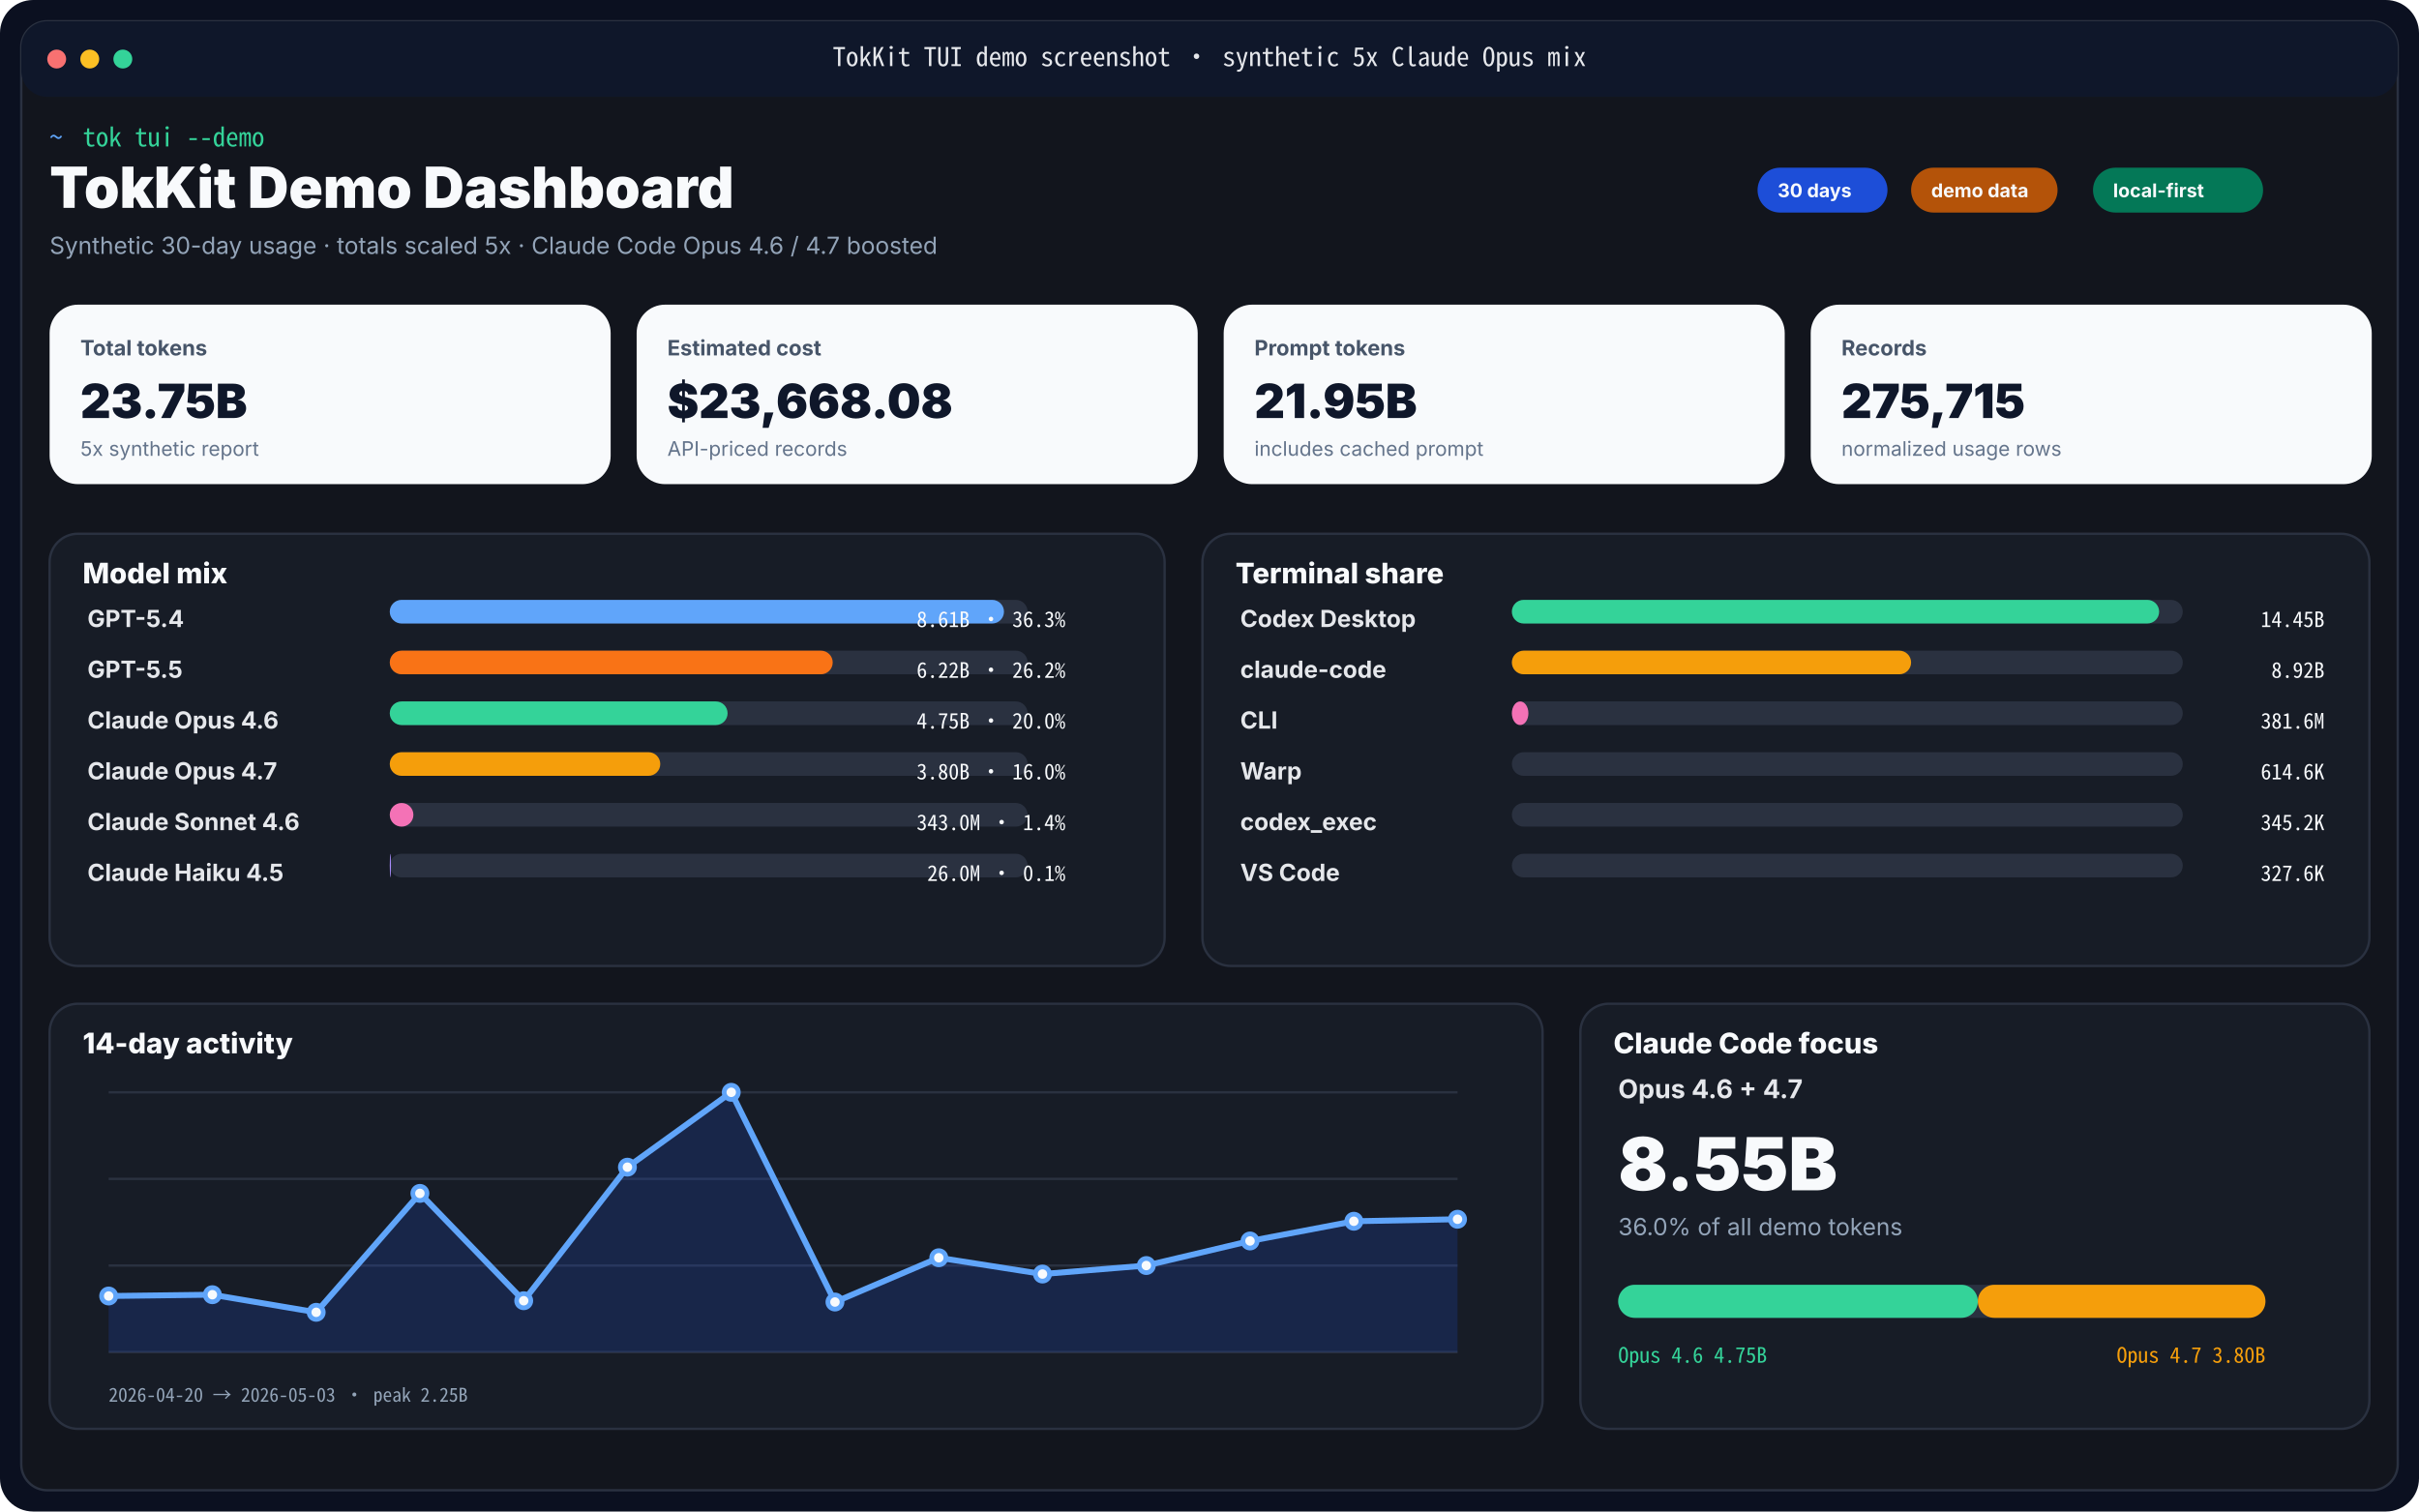
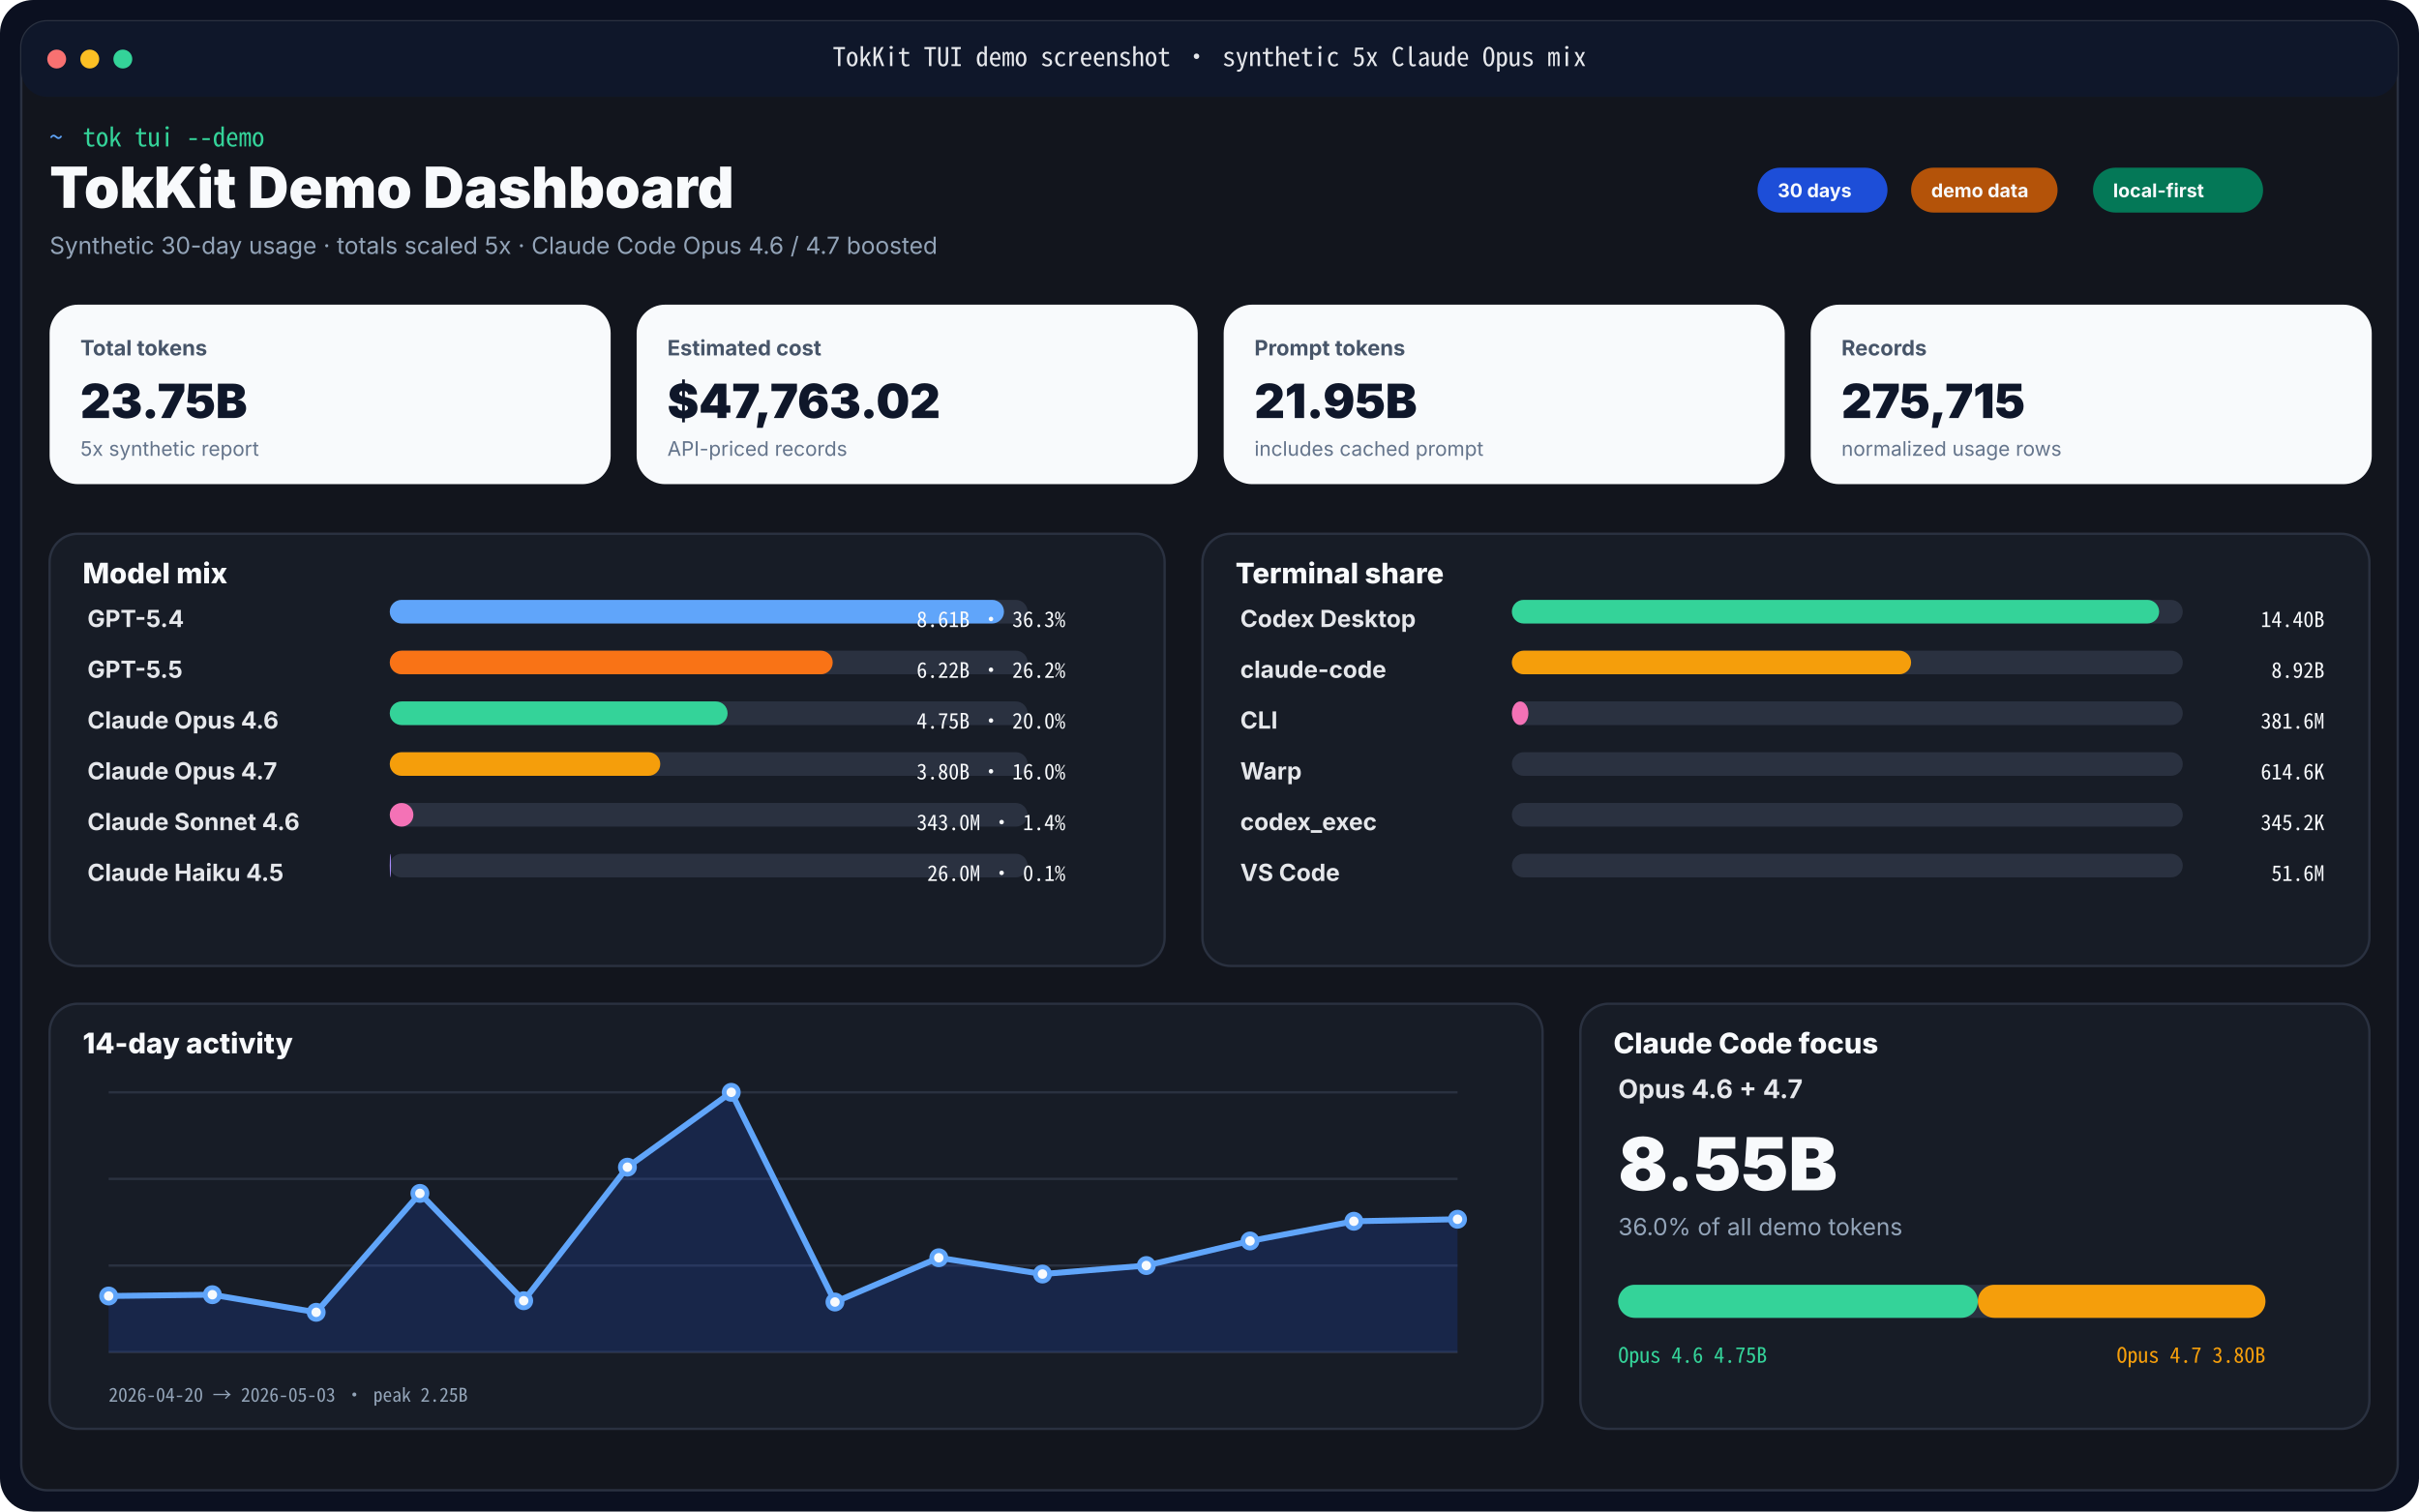
<svg xmlns="http://www.w3.org/2000/svg" width="2048" height="1280" viewBox="0 0 2048 1280" fill="none">
  <rect width="2048" height="1280" rx="28" fill="#0B1020" />
  <rect x="18" y="18" width="2012" height="1244" rx="22" fill="#12151D" stroke="#2A3140" stroke-width="2" />
  <rect x="18" y="18" width="2012" height="64" rx="22" fill="#0F172A" />
  <circle cx="48" cy="50" r="8" fill="#F87171" />
  <circle cx="76" cy="50" r="8" fill="#FBBF24" />
  <circle cx="104" cy="50" r="8" fill="#34D399" />
  <text x="1024" y="56" text-anchor="middle" fill="#E5E7EB" font-family="SFMono-Regular, Menlo, Monaco, Consolas, PingFang SC, Noto Sans Mono CJK SC, monospace" font-size="22">TokKit TUI demo screenshot · synthetic 5x Claude Opus mix</text>
  <text x="42" y="124" fill="#60A5FA" font-family="SFMono-Regular, Menlo, Monaco, Consolas, PingFang SC, Noto Sans Mono CJK SC, monospace" font-size="22">~</text>
  <text x="70" y="124" fill="#34D399" font-family="SFMono-Regular, Menlo, Monaco, Consolas, PingFang SC, Noto Sans Mono CJK SC, monospace" font-size="22">tok tui --demo</text>
  <text x="42" y="176" fill="#F8FAFC" font-family="Inter, ui-sans-serif, system-ui, PingFang SC, Microsoft YaHei, sans-serif" font-size="48" font-weight="850">TokKit Demo Dashboard</text>
  <text x="42" y="215" fill="#93A4B8" font-family="Inter, ui-sans-serif, system-ui, PingFang SC, Microsoft YaHei, sans-serif" font-size="20">Synthetic 30-day usage · totals scaled 5x · Claude Code Opus 4.6 / 4.7 boosted</text>
  <rect x="1488" y="142" width="110" height="38" rx="19" fill="#1D4ED8" />
  <text x="1505" y="167" fill="#F8FAFC" font-family="Inter, ui-sans-serif, system-ui, PingFang SC, Microsoft YaHei, sans-serif" font-size="16" font-weight="700">30 days</text>
  <rect x="1618" y="142" width="124" height="38" rx="19" fill="#B45309" />
  <text x="1635" y="167" fill="#F8FAFC" font-family="Inter, ui-sans-serif, system-ui, PingFang SC, Microsoft YaHei, sans-serif" font-size="16" font-weight="700">demo data</text>
  <rect x="1772" y="142" width="144" height="38" rx="19" fill="#047857" />
  <text x="1789" y="167" fill="#F8FAFC" font-family="Inter, ui-sans-serif, system-ui, PingFang SC, Microsoft YaHei, sans-serif" font-size="16" font-weight="700">local-first</text>
  <rect x="42" y="258" width="475" height="152" rx="24" fill="#F8FAFC" />
  <text x="68" y="301" fill="#475569" font-family="Inter, ui-sans-serif, system-ui, PingFang SC, Microsoft YaHei, sans-serif" font-size="18" font-weight="750">Total tokens</text>
  <text x="68" y="354" fill="#0F172A" font-family="Inter, ui-sans-serif, system-ui, PingFang SC, Microsoft YaHei, sans-serif" font-size="40" font-weight="850">23.75B</text>
  <text x="68" y="386" fill="#64748B" font-family="Inter, ui-sans-serif, system-ui, PingFang SC, Microsoft YaHei, sans-serif" font-size="17">5x synthetic report</text>
  <rect x="539" y="258" width="475" height="152" rx="24" fill="#F8FAFC" />
  <text x="565" y="301" fill="#475569" font-family="Inter, ui-sans-serif, system-ui, PingFang SC, Microsoft YaHei, sans-serif" font-size="18" font-weight="750">Estimated cost</text>
-   <text x="565" y="354" fill="#0F172A" font-family="Inter, ui-sans-serif, system-ui, PingFang SC, Microsoft YaHei, sans-serif" font-size="40" font-weight="850">$23,668.08</text>
+   <text x="565" y="354" fill="#0F172A" font-family="Inter, ui-sans-serif, system-ui, PingFang SC, Microsoft YaHei, sans-serif" font-size="40" font-weight="850">$47,763.02</text>
  <text x="565" y="386" fill="#64748B" font-family="Inter, ui-sans-serif, system-ui, PingFang SC, Microsoft YaHei, sans-serif" font-size="17">API-priced records</text>
  <rect x="1036" y="258" width="475" height="152" rx="24" fill="#F8FAFC" />
  <text x="1062" y="301" fill="#475569" font-family="Inter, ui-sans-serif, system-ui, PingFang SC, Microsoft YaHei, sans-serif" font-size="18" font-weight="750">Prompt tokens</text>
  <text x="1062" y="354" fill="#0F172A" font-family="Inter, ui-sans-serif, system-ui, PingFang SC, Microsoft YaHei, sans-serif" font-size="40" font-weight="850">21.95B</text>
  <text x="1062" y="386" fill="#64748B" font-family="Inter, ui-sans-serif, system-ui, PingFang SC, Microsoft YaHei, sans-serif" font-size="17">includes cached prompt</text>
  <rect x="1533" y="258" width="475" height="152" rx="24" fill="#F8FAFC" />
  <text x="1559" y="301" fill="#475569" font-family="Inter, ui-sans-serif, system-ui, PingFang SC, Microsoft YaHei, sans-serif" font-size="18" font-weight="750">Records</text>
  <text x="1559" y="354" fill="#0F172A" font-family="Inter, ui-sans-serif, system-ui, PingFang SC, Microsoft YaHei, sans-serif" font-size="40" font-weight="850">275,715</text>
  <text x="1559" y="386" fill="#64748B" font-family="Inter, ui-sans-serif, system-ui, PingFang SC, Microsoft YaHei, sans-serif" font-size="17">normalized usage rows</text>
  <rect x="42" y="452" width="944" height="366" rx="24" fill="#171C26" stroke="#2A3140" stroke-width="2" />
  <text x="70" y="494" fill="#F8FAFC" font-family="Inter, ui-sans-serif, system-ui, PingFang SC, Microsoft YaHei, sans-serif" font-size="24" font-weight="800">Model mix</text>
  <text x="74" y="531" fill="#E5E7EB" font-family="Inter, ui-sans-serif, system-ui, PingFang SC, Microsoft YaHei, sans-serif" font-size="20" font-weight="700">GPT-5.4</text>
  <rect x="330" y="508" width="540" height="20" rx="10" fill="#2A3140" />
  <rect x="330" y="508" width="520" height="20" rx="10" fill="#60A5FA" />
  <text x="902" y="531" fill="#F8FAFC" font-family="SFMono-Regular, Menlo, Monaco, Consolas, PingFang SC, Noto Sans Mono CJK SC, monospace" font-size="18" text-anchor="end">8.61B · 36.3%</text>
  <text x="74" y="574" fill="#E5E7EB" font-family="Inter, ui-sans-serif, system-ui, PingFang SC, Microsoft YaHei, sans-serif" font-size="20" font-weight="700">GPT-5.5</text>
  <rect x="330" y="551" width="540" height="20" rx="10" fill="#2A3140" />
  <rect x="330" y="551" width="375" height="20" rx="10" fill="#F97316" />
  <text x="902" y="574" fill="#F8FAFC" font-family="SFMono-Regular, Menlo, Monaco, Consolas, PingFang SC, Noto Sans Mono CJK SC, monospace" font-size="18" text-anchor="end">6.22B · 26.2%</text>
  <text x="74" y="617" fill="#E5E7EB" font-family="Inter, ui-sans-serif, system-ui, PingFang SC, Microsoft YaHei, sans-serif" font-size="20" font-weight="700">Claude Opus 4.6</text>
  <rect x="330" y="594" width="540" height="20" rx="10" fill="#2A3140" />
  <rect x="330" y="594" width="286" height="20" rx="10" fill="#34D399" />
  <text x="902" y="617" fill="#F8FAFC" font-family="SFMono-Regular, Menlo, Monaco, Consolas, PingFang SC, Noto Sans Mono CJK SC, monospace" font-size="18" text-anchor="end">4.75B · 20.0%</text>
  <text x="74" y="660" fill="#E5E7EB" font-family="Inter, ui-sans-serif, system-ui, PingFang SC, Microsoft YaHei, sans-serif" font-size="20" font-weight="700">Claude Opus 4.7</text>
  <rect x="330" y="637" width="540" height="20" rx="10" fill="#2A3140" />
  <rect x="330" y="637" width="229" height="20" rx="10" fill="#F59E0B" />
  <text x="902" y="660" fill="#F8FAFC" font-family="SFMono-Regular, Menlo, Monaco, Consolas, PingFang SC, Noto Sans Mono CJK SC, monospace" font-size="18" text-anchor="end">3.80B · 16.0%</text>
  <text x="74" y="703" fill="#E5E7EB" font-family="Inter, ui-sans-serif, system-ui, PingFang SC, Microsoft YaHei, sans-serif" font-size="20" font-weight="700">Claude Sonnet 4.6</text>
  <rect x="330" y="680" width="540" height="20" rx="10" fill="#2A3140" />
  <rect x="330" y="680" width="20" height="20" rx="10" fill="#F472B6" />
  <text x="902" y="703" fill="#F8FAFC" font-family="SFMono-Regular, Menlo, Monaco, Consolas, PingFang SC, Noto Sans Mono CJK SC, monospace" font-size="18" text-anchor="end">343.0M · 1.4%</text>
  <text x="74" y="746" fill="#E5E7EB" font-family="Inter, ui-sans-serif, system-ui, PingFang SC, Microsoft YaHei, sans-serif" font-size="20" font-weight="700">Claude Haiku 4.5</text>
  <rect x="330" y="723" width="540" height="20" rx="10" fill="#2A3140" />
  <rect x="330" y="723" width="1" height="20" rx="10" fill="#A78BFA" />
  <text x="902" y="746" fill="#F8FAFC" font-family="SFMono-Regular, Menlo, Monaco, Consolas, PingFang SC, Noto Sans Mono CJK SC, monospace" font-size="18" text-anchor="end">26.0M · 0.1%</text>
  <rect x="1018" y="452" width="988" height="366" rx="24" fill="#171C26" stroke="#2A3140" stroke-width="2" />
  <text x="1046" y="494" fill="#F8FAFC" font-family="Inter, ui-sans-serif, system-ui, PingFang SC, Microsoft YaHei, sans-serif" font-size="24" font-weight="800">Terminal share</text>
  <text x="1050" y="531" fill="#E5E7EB" font-family="Inter, ui-sans-serif, system-ui, PingFang SC, Microsoft YaHei, sans-serif" font-size="20" font-weight="700">Codex Desktop</text>
  <rect x="1280" y="508" width="568" height="20" rx="10" fill="#2A3140" />
  <rect x="1280" y="508" width="548" height="20" rx="10" fill="#34D399" />
-   <text x="1968" y="531" fill="#F8FAFC" font-family="SFMono-Regular, Menlo, Monaco, Consolas, PingFang SC, Noto Sans Mono CJK SC, monospace" font-size="18" text-anchor="end">14.45B</text>
+   <text x="1968" y="531" fill="#F8FAFC" font-family="SFMono-Regular, Menlo, Monaco, Consolas, PingFang SC, Noto Sans Mono CJK SC, monospace" font-size="18" text-anchor="end">14.40B</text>
  <text x="1050" y="574" fill="#E5E7EB" font-family="Inter, ui-sans-serif, system-ui, PingFang SC, Microsoft YaHei, sans-serif" font-size="20" font-weight="700">claude-code</text>
  <rect x="1280" y="551" width="568" height="20" rx="10" fill="#2A3140" />
  <rect x="1280" y="551" width="338" height="20" rx="10" fill="#F59E0B" />
  <text x="1968" y="574" fill="#F8FAFC" font-family="SFMono-Regular, Menlo, Monaco, Consolas, PingFang SC, Noto Sans Mono CJK SC, monospace" font-size="18" text-anchor="end">8.92B</text>
  <text x="1050" y="617" fill="#E5E7EB" font-family="Inter, ui-sans-serif, system-ui, PingFang SC, Microsoft YaHei, sans-serif" font-size="20" font-weight="700">CLI</text>
  <rect x="1280" y="594" width="568" height="20" rx="10" fill="#2A3140" />
  <rect x="1280" y="594" width="14" height="20" rx="10" fill="#F472B6" />
  <text x="1968" y="617" fill="#F8FAFC" font-family="SFMono-Regular, Menlo, Monaco, Consolas, PingFang SC, Noto Sans Mono CJK SC, monospace" font-size="18" text-anchor="end">381.6M</text>
  <text x="1050" y="660" fill="#E5E7EB" font-family="Inter, ui-sans-serif, system-ui, PingFang SC, Microsoft YaHei, sans-serif" font-size="20" font-weight="700">Warp</text>
  <rect x="1280" y="637" width="568" height="20" rx="10" fill="#2A3140" />
  <rect x="1280" y="637" width="0" height="20" rx="10" fill="#A78BFA" />
  <text x="1968" y="660" fill="#F8FAFC" font-family="SFMono-Regular, Menlo, Monaco, Consolas, PingFang SC, Noto Sans Mono CJK SC, monospace" font-size="18" text-anchor="end">614.6K</text>
  <text x="1050" y="703" fill="#E5E7EB" font-family="Inter, ui-sans-serif, system-ui, PingFang SC, Microsoft YaHei, sans-serif" font-size="20" font-weight="700">codex_exec</text>
  <rect x="1280" y="680" width="568" height="20" rx="10" fill="#2A3140" />
  <rect x="1280" y="680" width="0" height="20" rx="10" fill="#60A5FA" />
  <text x="1968" y="703" fill="#F8FAFC" font-family="SFMono-Regular, Menlo, Monaco, Consolas, PingFang SC, Noto Sans Mono CJK SC, monospace" font-size="18" text-anchor="end">345.2K</text>
  <text x="1050" y="746" fill="#E5E7EB" font-family="Inter, ui-sans-serif, system-ui, PingFang SC, Microsoft YaHei, sans-serif" font-size="20" font-weight="700">VS Code</text>
  <rect x="1280" y="723" width="568" height="20" rx="10" fill="#2A3140" />
  <rect x="1280" y="723" width="0" height="20" rx="10" fill="#F97316" />
-   <text x="1968" y="746" fill="#F8FAFC" font-family="SFMono-Regular, Menlo, Monaco, Consolas, PingFang SC, Noto Sans Mono CJK SC, monospace" font-size="18" text-anchor="end">327.6K</text>
+   <text x="1968" y="746" fill="#F8FAFC" font-family="SFMono-Regular, Menlo, Monaco, Consolas, PingFang SC, Noto Sans Mono CJK SC, monospace" font-size="18" text-anchor="end">51.6M</text>
  <rect x="42" y="850" width="1264" height="360" rx="24" fill="#171C26" stroke="#2A3140" stroke-width="2" />
  <text x="70" y="892" fill="#F8FAFC" font-family="Inter, ui-sans-serif, system-ui, PingFang SC, Microsoft YaHei, sans-serif" font-size="24" font-weight="800">14-day activity</text>
  <line x1="92" y1="925.0" x2="1234" y2="925.0" stroke="#2A3140" stroke-width="2" />
  <line x1="92" y1="998.3" x2="1234" y2="998.3" stroke="#2A3140" stroke-width="2" />
  <line x1="92" y1="1071.7" x2="1234" y2="1071.7" stroke="#2A3140" stroke-width="2" />
  <line x1="92" y1="1145.0" x2="1234" y2="1145.0" stroke="#2A3140" stroke-width="2" />
  <path d="M 92,1145 L 92.0,1097.5 179.8,1096.4 267.7,1111.3 355.5,1010.6 443.4,1101.5 531.2,988.4 619.1,925.0 706.9,1102.6 794.8,1065.1 882.6,1078.9 970.5,1071.7 1058.3,1050.9 1146.2,1034.2 1234.0,1032.5 L 1234,1145 Z" fill="#1D4ED8" opacity="0.20" />
  <polyline points="92.0,1097.5 179.8,1096.4 267.7,1111.3 355.5,1010.6 443.4,1101.5 531.2,988.4 619.1,925.0 706.9,1102.6 794.8,1065.1 882.6,1078.9 970.5,1071.7 1058.3,1050.9 1146.2,1034.2 1234.0,1032.5" fill="none" stroke="#60A5FA" stroke-width="5" stroke-linejoin="round" stroke-linecap="round" />
  <circle cx="92.0" cy="1097.5" r="6" fill="#F8FAFC" stroke="#60A5FA" stroke-width="4" />
  <circle cx="179.8" cy="1096.4" r="6" fill="#F8FAFC" stroke="#60A5FA" stroke-width="4" />
  <circle cx="267.7" cy="1111.3" r="6" fill="#F8FAFC" stroke="#60A5FA" stroke-width="4" />
  <circle cx="355.5" cy="1010.6" r="6" fill="#F8FAFC" stroke="#60A5FA" stroke-width="4" />
  <circle cx="443.4" cy="1101.5" r="6" fill="#F8FAFC" stroke="#60A5FA" stroke-width="4" />
  <circle cx="531.2" cy="988.4" r="6" fill="#F8FAFC" stroke="#60A5FA" stroke-width="4" />
  <circle cx="619.1" cy="925.0" r="6" fill="#F8FAFC" stroke="#60A5FA" stroke-width="4" />
  <circle cx="706.9" cy="1102.6" r="6" fill="#F8FAFC" stroke="#60A5FA" stroke-width="4" />
  <circle cx="794.8" cy="1065.1" r="6" fill="#F8FAFC" stroke="#60A5FA" stroke-width="4" />
  <circle cx="882.6" cy="1078.9" r="6" fill="#F8FAFC" stroke="#60A5FA" stroke-width="4" />
  <circle cx="970.5" cy="1071.7" r="6" fill="#F8FAFC" stroke="#60A5FA" stroke-width="4" />
  <circle cx="1058.3" cy="1050.9" r="6" fill="#F8FAFC" stroke="#60A5FA" stroke-width="4" />
  <circle cx="1146.2" cy="1034.2" r="6" fill="#F8FAFC" stroke="#60A5FA" stroke-width="4" />
  <circle cx="1234.0" cy="1032.5" r="6" fill="#F8FAFC" stroke="#60A5FA" stroke-width="4" />
  <text x="92" y="1187" fill="#93A4B8" font-family="SFMono-Regular, Menlo, Monaco, Consolas, PingFang SC, Noto Sans Mono CJK SC, monospace" font-size="16">2026-04-20 → 2026-05-03 · peak 2.25B</text>
  <rect x="1338" y="850" width="668" height="360" rx="24" fill="#171C26" stroke="#2A3140" stroke-width="2" />
  <text x="1366" y="892" fill="#F8FAFC" font-family="Inter, ui-sans-serif, system-ui, PingFang SC, Microsoft YaHei, sans-serif" font-size="24" font-weight="800">Claude Code focus</text>
  <text x="1370" y="930" fill="#E5E7EB" font-family="Inter, ui-sans-serif, system-ui, PingFang SC, Microsoft YaHei, sans-serif" font-size="22" font-weight="750">Opus 4.6 + 4.7</text>
  <text x="1370" y="1008" fill="#F8FAFC" font-family="Inter, ui-sans-serif, system-ui, PingFang SC, Microsoft YaHei, sans-serif" font-size="62" font-weight="900">8.55B</text>
  <text x="1370" y="1046" fill="#93A4B8" font-family="Inter, ui-sans-serif, system-ui, PingFang SC, Microsoft YaHei, sans-serif" font-size="20">36.0% of all demo tokens</text>
  <rect x="1370" y="1088" width="548" height="28" rx="14" fill="#2A3140" />
  <rect x="1370" y="1088" width="304.5" height="28" rx="14" fill="#34D399" />
  <rect x="1674.5" y="1088" width="243.5" height="28" rx="14" fill="#F59E0B" />
  <text x="1370" y="1154" fill="#34D399" font-family="SFMono-Regular, Menlo, Monaco, Consolas, PingFang SC, Noto Sans Mono CJK SC, monospace" font-size="18">Opus 4.6 4.75B</text>
  <text x="1918" y="1154" text-anchor="end" fill="#F59E0B" font-family="SFMono-Regular, Menlo, Monaco, Consolas, PingFang SC, Noto Sans Mono CJK SC, monospace" font-size="18">Opus 4.7 3.80B</text>
</svg>
